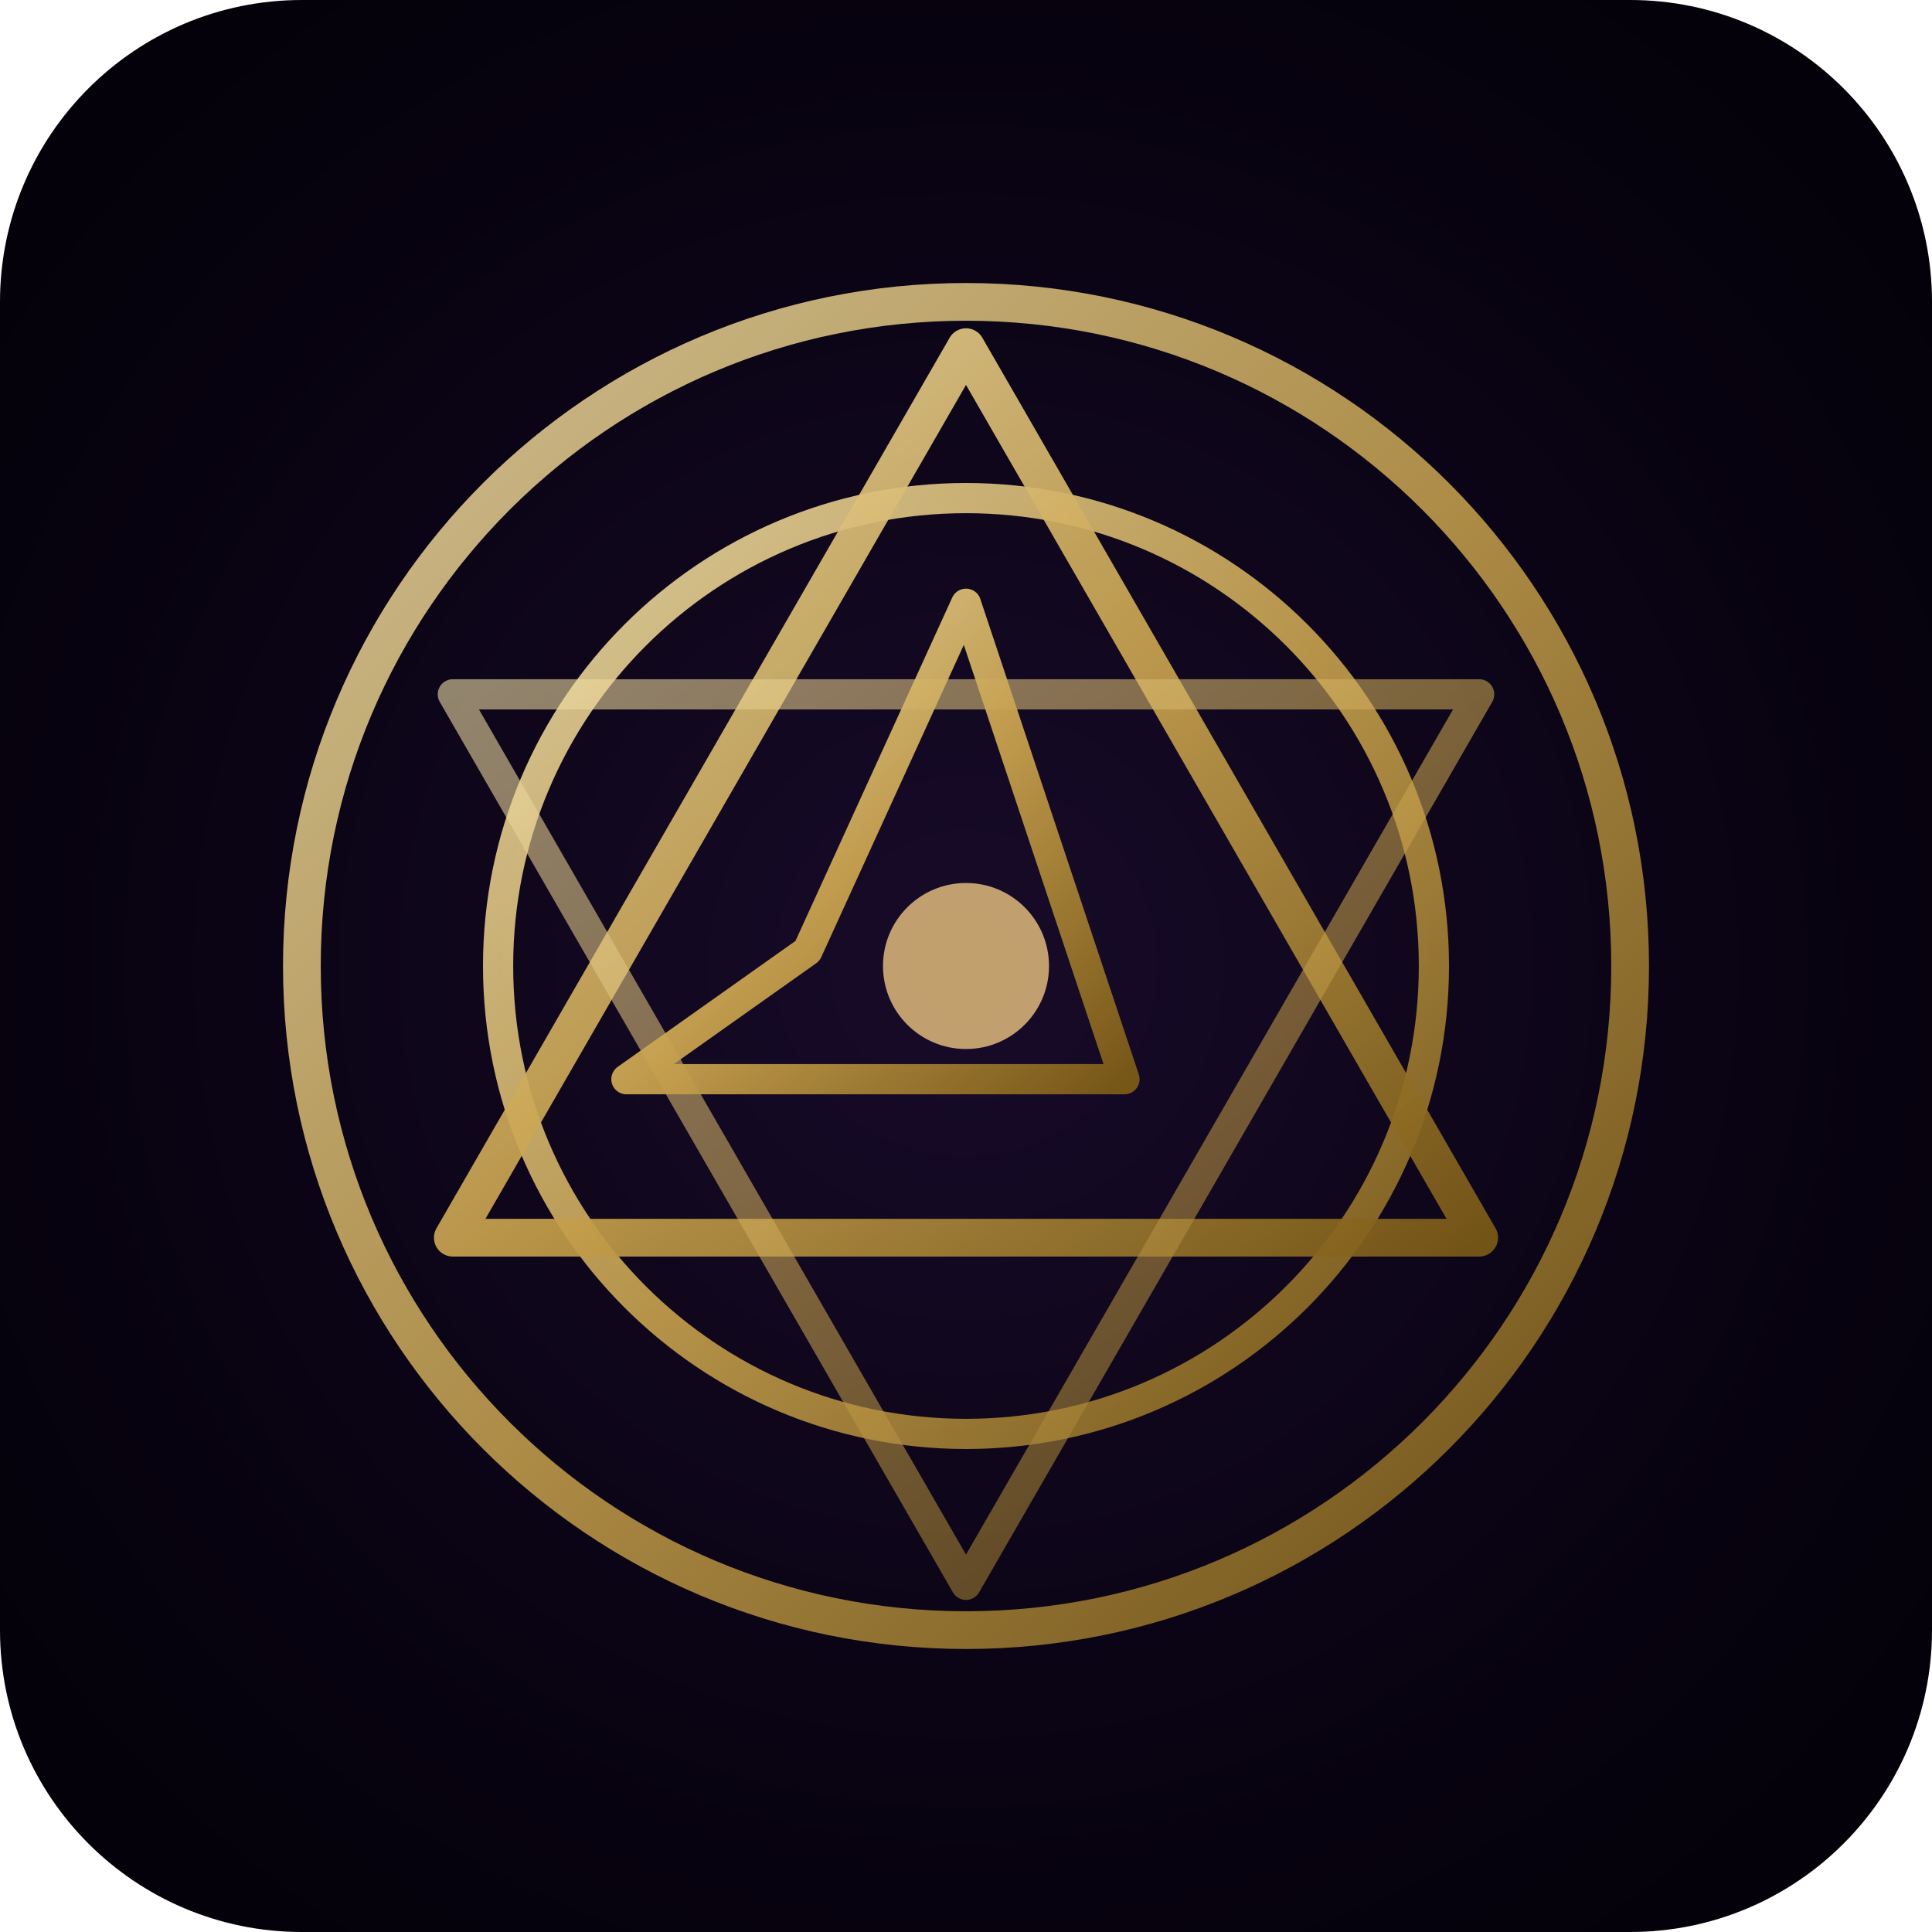
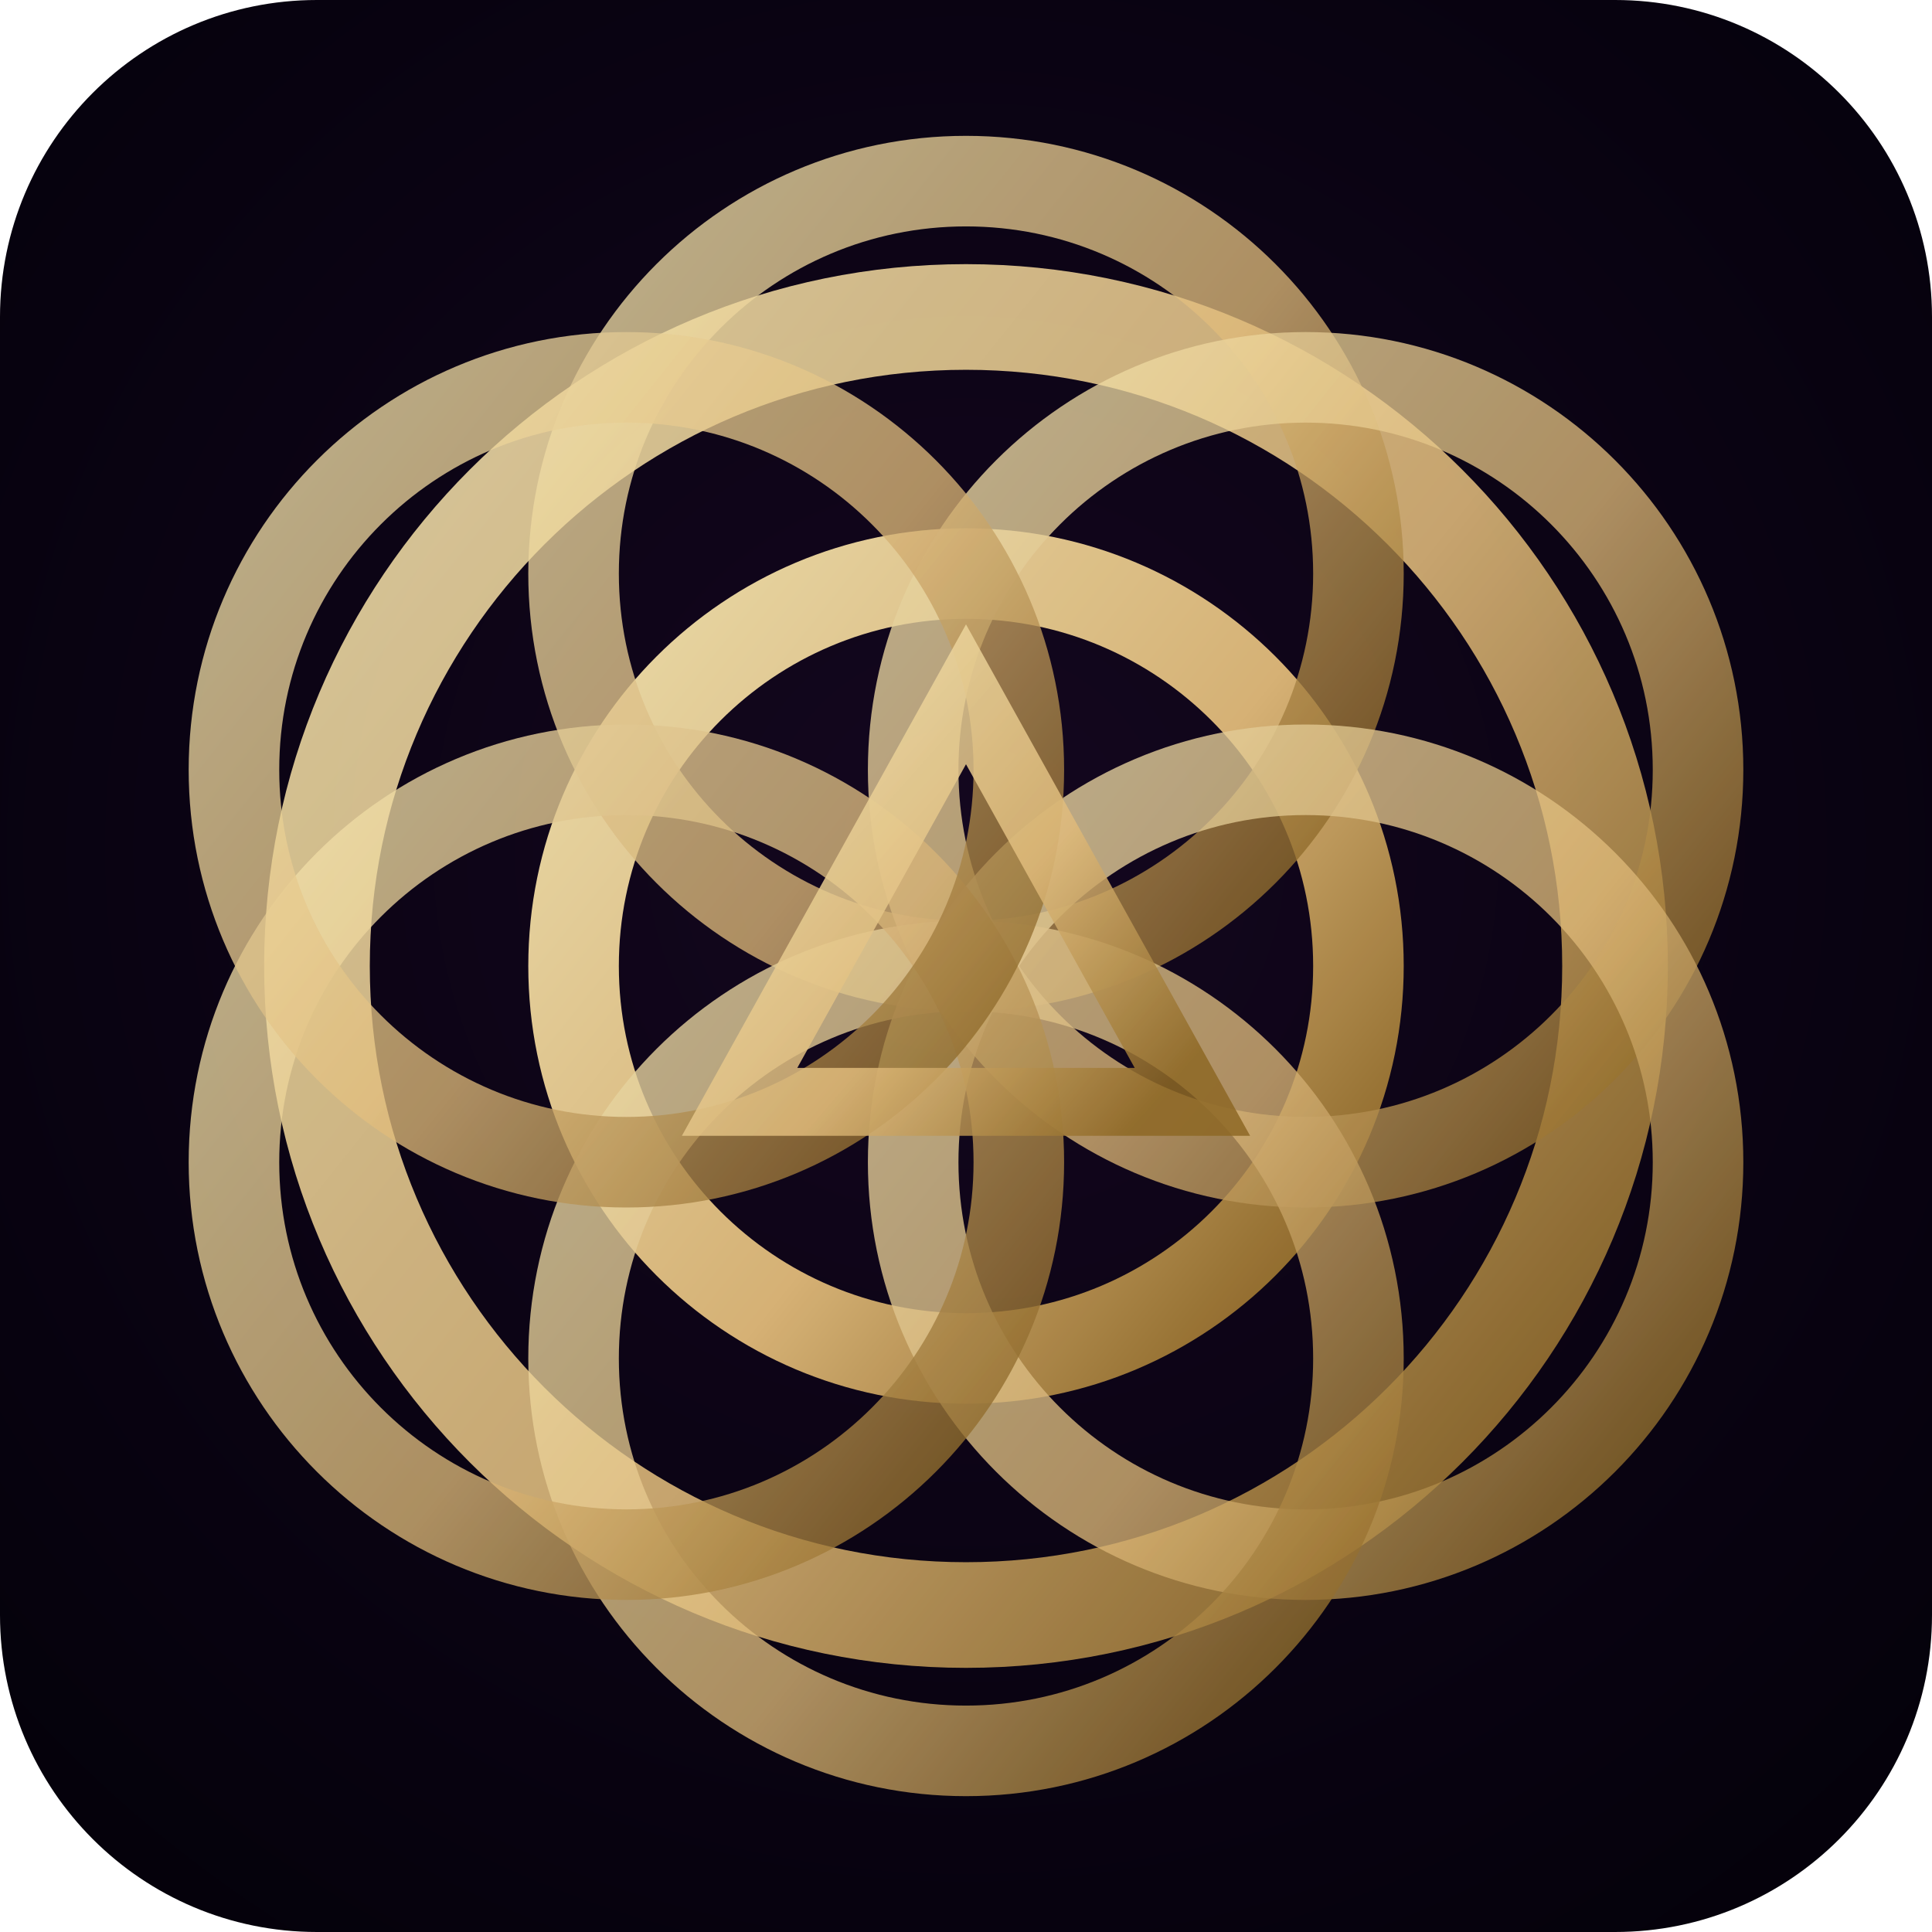
- <svg xmlns="http://www.w3.org/2000/svg" viewBox="0 0 256 256" role="img" aria-label="Christopher Hernandez sigil mark">
+ <svg xmlns="http://www.w3.org/2000/svg" viewBox="0 0 256 256" role="img" aria-label="Christopher Hernandez flower of life mark">
  <defs>
-     <radialGradient id="bg" cx="50%" cy="50%" r="70%">
-       <stop offset="0%" stop-color="#180b2a" />
-       <stop offset="68%" stop-color="#07020f" />
+     <radialGradient id="bg" cx="50%" cy="44%" r="76%">
+       <stop offset="0%" stop-color="#14071f" />
+       <stop offset="72%" stop-color="#07020f" />
      <stop offset="100%" stop-color="#030108" />
    </radialGradient>
-     <linearGradient id="gold" x1="0%" y1="0%" x2="100%" y2="100%">
+     <linearGradient id="gold" x1="0%" y1="10%" x2="100%" y2="90%">
      <stop offset="0%" stop-color="#f2e1ab" />
-       <stop offset="52%" stop-color="#c8a24e" />
-       <stop offset="100%" stop-color="#7c5b17" />
+       <stop offset="56%" stop-color="#dfba7a" />
+       <stop offset="100%" stop-color="#8d6724" />
    </linearGradient>
  </defs>
-   <rect width="256" height="256" fill="url(#bg)" rx="40" ry="40" />
-   <g fill="none" stroke="url(#gold)" stroke-linecap="round" stroke-linejoin="round">
-     <circle cx="128" cy="128" r="88" stroke-width="5" opacity="0.85" />
-     <circle cx="128" cy="128" r="62" stroke-width="4" opacity="0.9" />
-     <polygon points="128,46 196,164 60,164" stroke-width="5" opacity="0.92" />
-     <polygon points="128,210 196,92 60,92" stroke-width="4" opacity="0.58" />
-     <path d="M128 80L149 143H83L107 126L128 80Z" stroke-width="4" opacity="0.95" />
+   <rect width="256" height="256" rx="42" ry="42" fill="url(#bg)" />
+   <circle cx="128" cy="128" r="86" fill="none" stroke="url(#gold)" stroke-width="14" opacity="0.88" />
+   <g fill="none" stroke="url(#gold)" stroke-width="12" stroke-linecap="round" stroke-linejoin="round" opacity="0.95">
+     <circle cx="128" cy="128" r="52" />
+     <circle cx="128" cy="76" r="52" opacity="0.8" />
+     <circle cx="173" cy="102" r="52" opacity="0.8" />
+     <circle cx="173" cy="154" r="52" opacity="0.8" />
+     <circle cx="128" cy="180" r="52" opacity="0.8" />
+     <circle cx="83" cy="154" r="52" opacity="0.8" />
+     <circle cx="83" cy="102" r="52" opacity="0.8" />
  </g>
-   <circle cx="128" cy="128" r="11" fill="#dfba7a" opacity="0.85" />
+   <path d="M128 92 L158 146 L98 146 Z" fill="none" stroke="url(#gold)" stroke-width="9" opacity="0.85" />
</svg>
